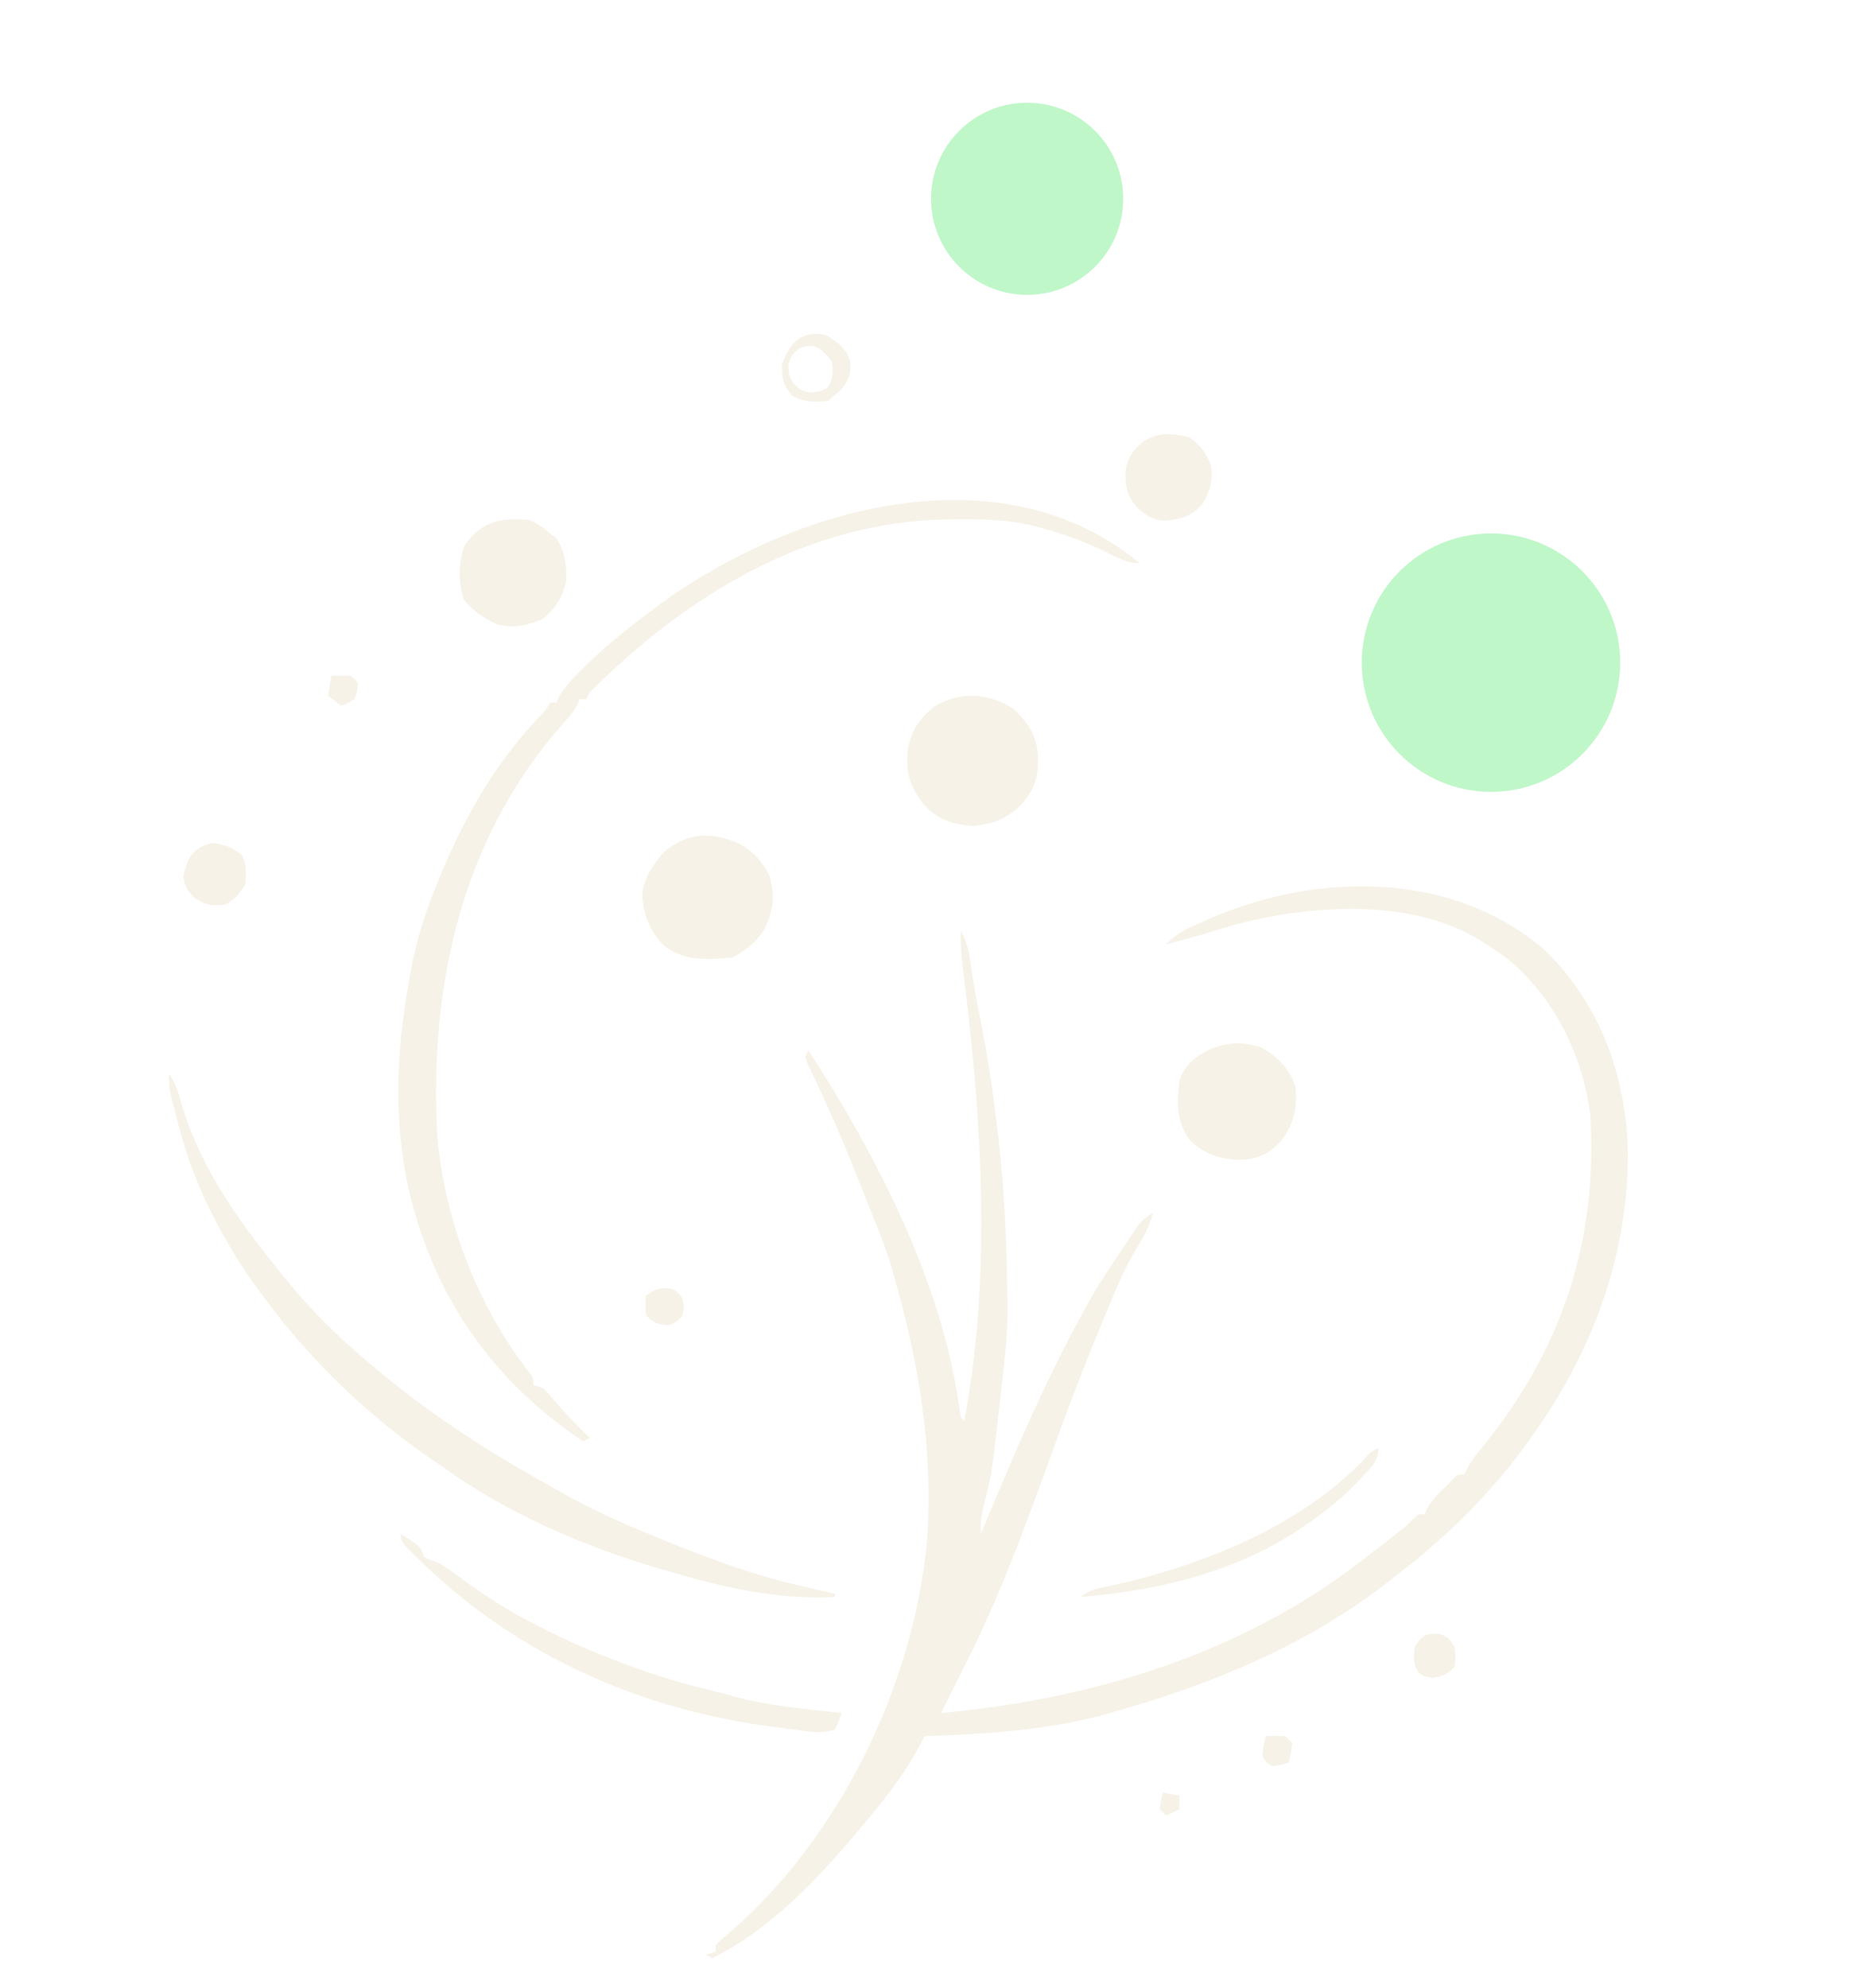
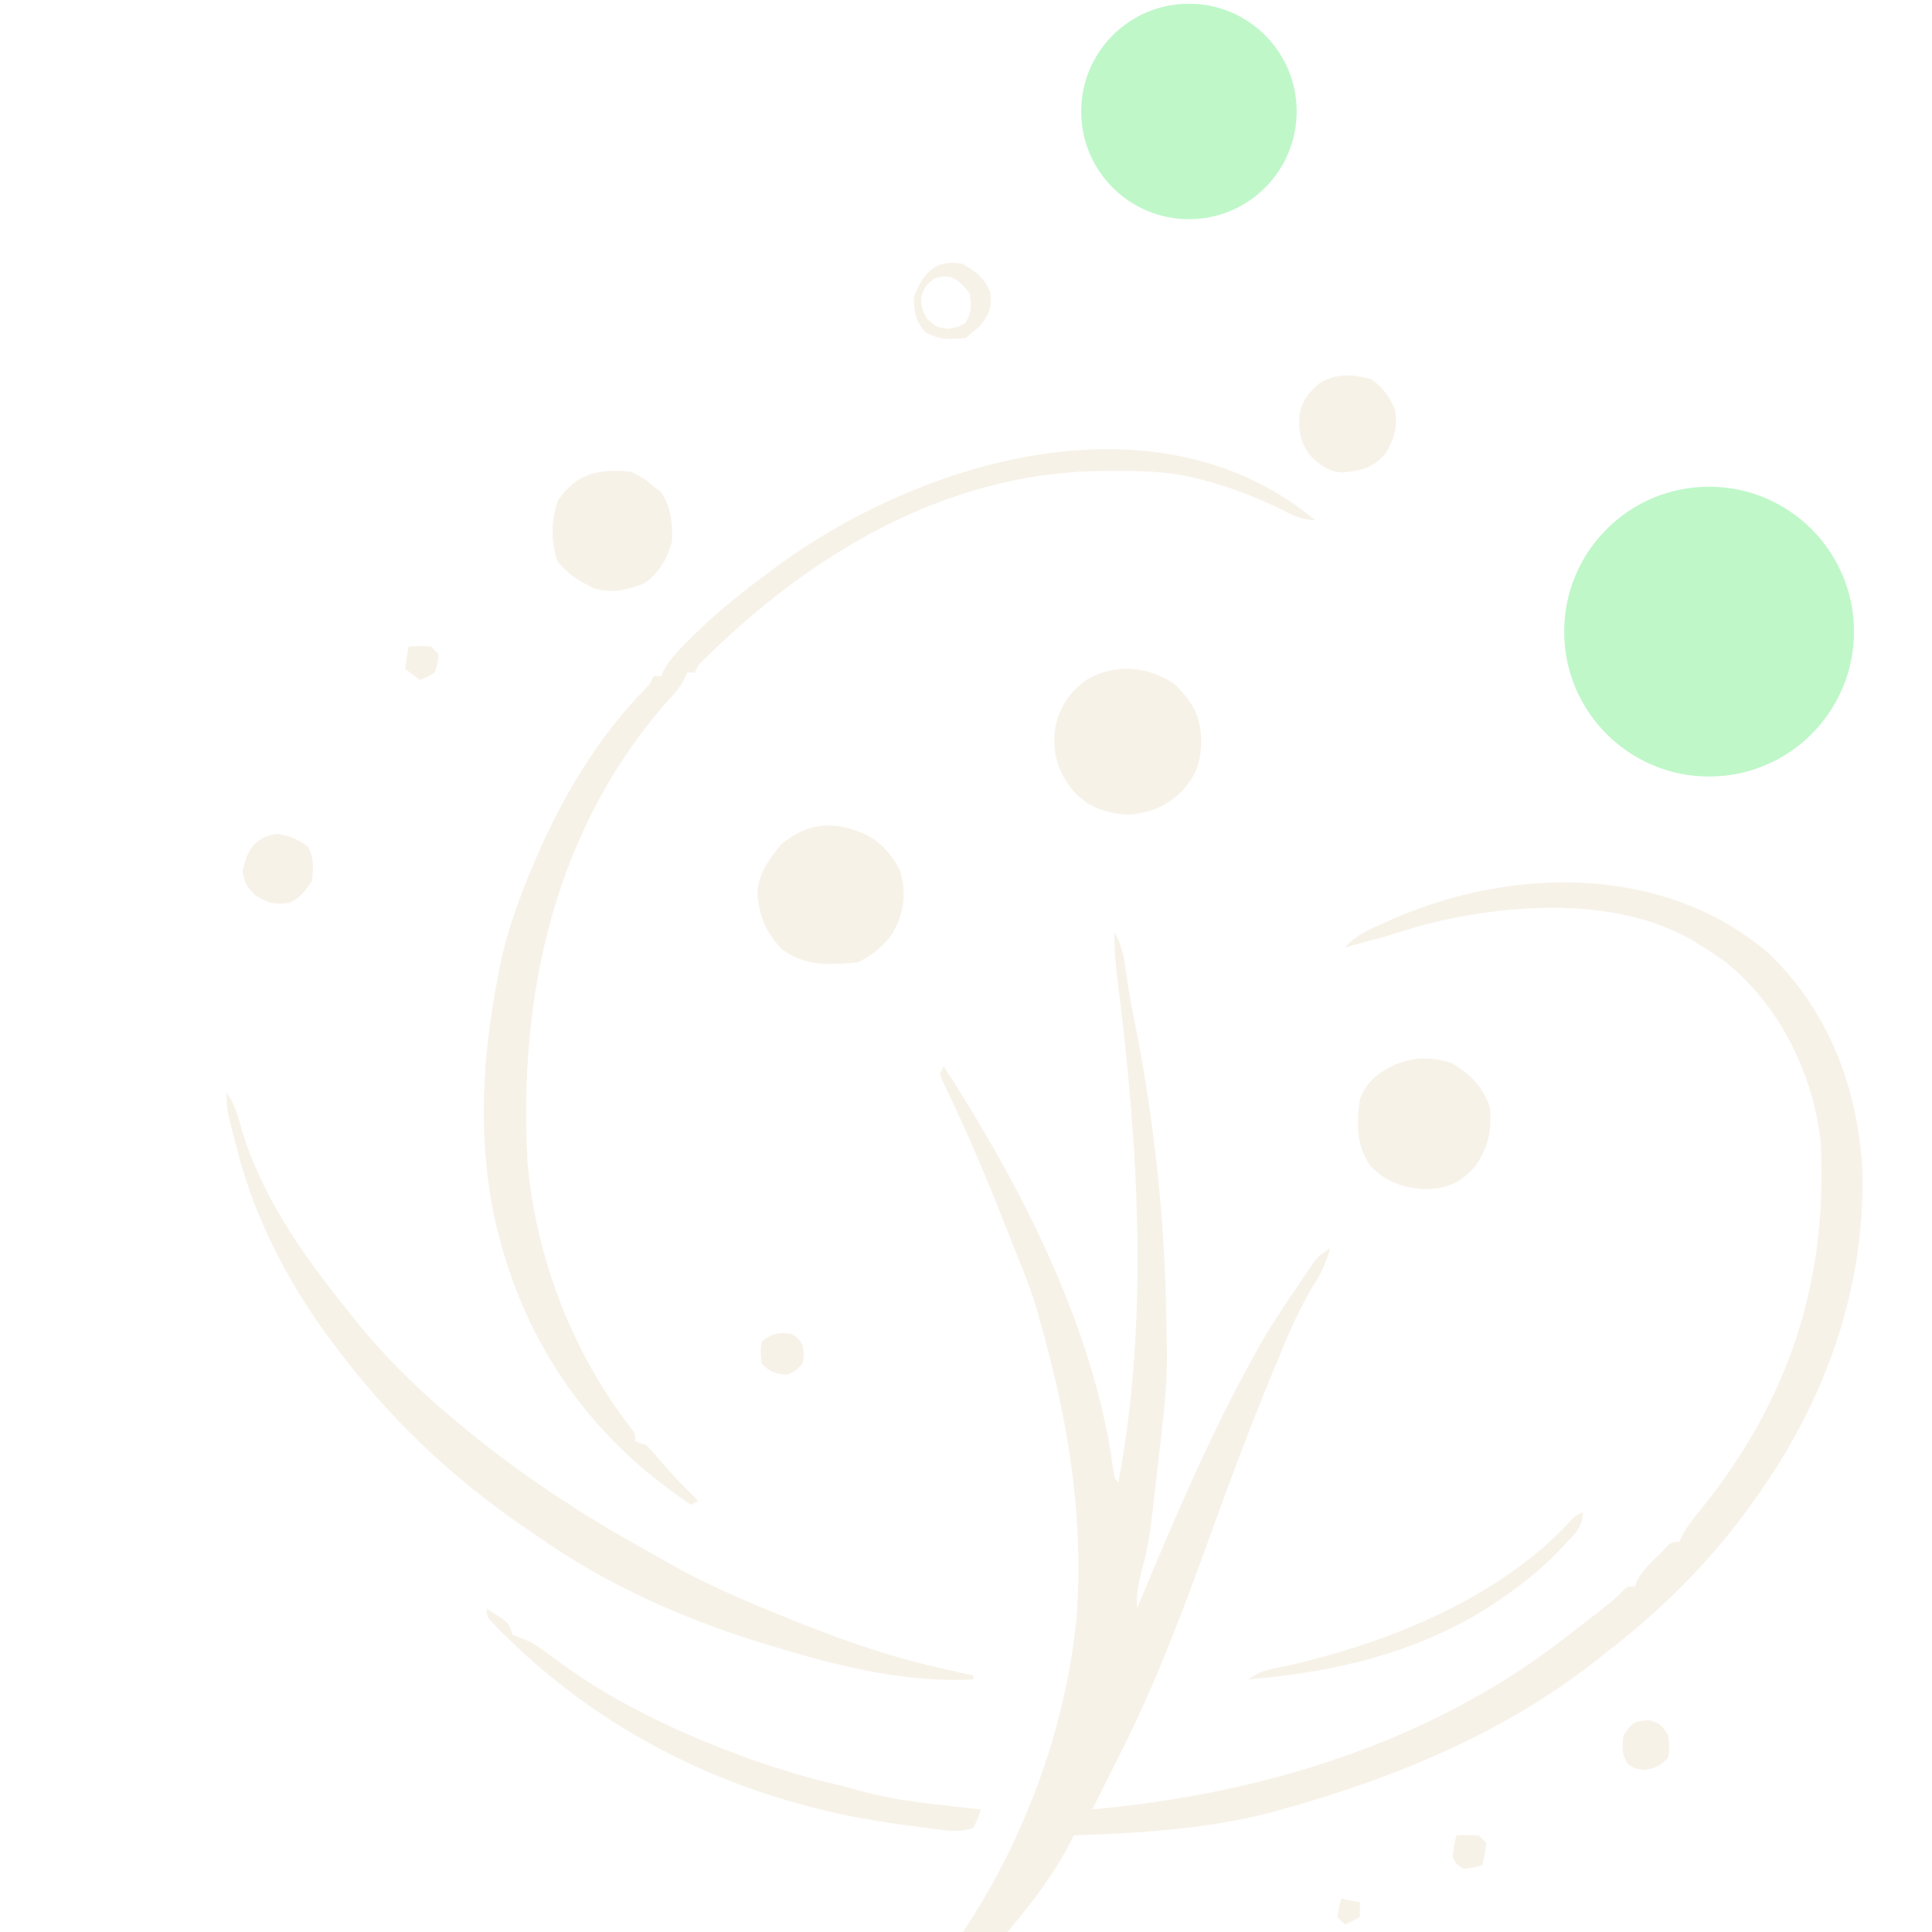
- <svg xmlns="http://www.w3.org/2000/svg" viewBox="-2 1 56 60" role="img" aria-labelledby="loreai-dark-title loreai-dark-desc">
+ <svg xmlns="http://www.w3.org/2000/svg" viewBox="-3 4 52 52" role="img" aria-labelledby="loreai-dark-title loreai-dark-desc">
  <g transform="translate(0 8) scale(0.1)">
    <path d="M0 0 C3.503 1.924 6.408 4.078 7.617 8.004 C7.885 12.149 7.28 13.663 4.562 16.938 C3.717 17.618 2.871 18.299 2 19 C1.67 19.33 1.34 19.66 1 20 C-3.474 20.373 -5.954 20.556 -9.938 18.438 C-12.668 15.21 -13 13.207 -13 9 C-10.612 2.463 -7.255 -1.28 0 0 Z M-7.625 4.062 C-10 6 -10 6 -11.062 8.875 C-11 12 -11 12 -9.438 14.875 C-7 17 -7 17 -3.938 17.5 C-1 17 -1 17 0.875 15.875 C2.555 13.076 2.457 11.202 2 8 C-0.77 4.466 -3.114 2.236 -7.625 4.062 Z " fill="#f7f2e8" transform="translate(229,31)" />
    <path d="M0 0 C3.441 2.489 4.754 4.458 6.5 8.312 C7.136 13.001 6.342 15.934 4 20 C0.616 23.881 -2.801 24.816 -7.785 25.164 C-11.412 24.895 -13.354 23.394 -16 21 C-18.967 17.439 -19.476 14.426 -19.289 9.926 C-18.708 6.055 -16.877 3.767 -14 1.25 C-9.386 -1.634 -5.111 -1.294 0 0 Z " fill="#f7f2e8" transform="translate(339,62)" />
    <path d="M0 0 C-3.854 0 -6.505 -1.574 -9.875 -3.25 C-16.733 -6.55 -23.599 -9.148 -31 -11 C-31.708 -11.178 -32.416 -11.356 -33.145 -11.54 C-40.196 -13.147 -47.038 -13.309 -54.25 -13.25 C-55.449 -13.243 -56.649 -13.235 -57.884 -13.227 C-100.03 -12.715 -136.919 9.717 -166 39 C-166.165 39.33 -166.165 39.33 -167 41 C-167.66 41 -168.32 41 -169 41 C-169.269 41.593 -169.539 42.186 -169.816 42.797 C-171 45 -172.217 46.45 -173.938 48.25 C-204.728 82.937 -214.56 127.795 -212 173 C-209.835 198.132 -199.918 224.211 -184.301 244.172 C-183 246 -183 246 -183 248 C-182.01 248.33 -181.02 248.66 -180 249 C-178.422 250.602 -178.422 250.602 -176.75 252.625 C-173.359 256.631 -169.761 260.342 -166 264 C-166.66 264.33 -167.32 264.66 -168 265 C-196.374 246.155 -214.232 219.575 -221.25 186.188 C-225.411 164.907 -224.092 144.167 -220 123 C-219.785 121.858 -219.569 120.716 -219.348 119.539 C-217.498 110.673 -214.479 102.334 -211 94 C-210.694 93.265 -210.387 92.53 -210.071 91.773 C-202.936 75.02 -193.342 58.742 -180.574 45.645 C-179 44 -179 44 -178 42 C-177.34 42 -176.68 42 -176 42 C-175.789 41.465 -175.577 40.93 -175.359 40.379 C-173.478 37.087 -170.924 34.585 -168.25 31.938 C-167.964 31.653 -167.964 31.653 -166.514 30.212 C-160.419 24.267 -153.838 19.059 -147 14 C-146.569 13.677 -146.569 13.677 -144.387 12.043 C-104.602 -16.803 -41.936 -34.782 0 0 Z " fill="#f7f2e8" transform="translate(324,100)" />
    <path d="M0 0 C3.438 1.812 3.438 1.812 6 4 C6.577 4.412 7.155 4.825 7.75 5.25 C10.627 9.278 11.04 13.839 10.875 18.625 C9.626 23.442 7.649 26.634 3.812 29.812 C-0.804 31.762 -5.323 32.839 -10.219 31.305 C-14.07 29.48 -17.348 27.395 -20 24 C-21.71 18.559 -21.731 13.04 -19.812 7.688 C-14.818 0.281 -8.442 -0.973 0 0 Z " fill="#f7f2e8" transform="translate(140,87)" />
    <path d="M0 0 C2.875 -0.125 2.875 -0.125 6 0 C6.66 0.66 7.32 1.32 8 2 C7.875 4.5 7.875 4.5 7 7 C4.938 8.312 4.938 8.312 3 9 C1.68 8.01 0.36 7.02 -1 6 C-0.67 4.02 -0.34 2.04 0 0 Z " fill="#f7f2e8" transform="translate(80,134)" />
    <path d="M0 0 C2.102 0.664 2.102 0.664 4.227 3.289 C5.255 7.257 5.217 9.722 4.102 13.664 C2.297 15.902 1.003 16.499 -1.801 17.012 C-3.978 17.17 -5.765 17.137 -7.898 16.664 C-10.273 14.472 -11.444 12.603 -12.836 9.727 C-12.935 6.471 -11.562 4.397 -9.898 1.664 C-6.155 -0.832 -4.319 -0.605 0 0 Z " fill="#f7f2e8" transform="translate(406.8984,134.3359)" />
    <path d="M0 0 C4.808 4.762 7.129 8.343 7.312 15.25 C7.239 21.441 5.945 24.898 1.609 29.465 C-2.683 33.361 -6.691 34.786 -12.375 35.312 C-18.605 34.775 -23.126 33.37 -27.375 28.625 C-31.442 23.331 -32.77 18.717 -32 12 C-30.83 6.332 -28.47 2.713 -23.883 -0.809 C-16.447 -5.514 -7.195 -4.797 0 0 Z " fill="#f7f2e8" transform="translate(286,144)" />
    <path d="M0 0 C4.288 2.361 6.62 5.275 8.938 9.562 C10.708 15.908 10.1 20.741 6.969 26.422 C4.546 29.879 1.474 32.357 -2.312 34.25 C-9.678 34.927 -16.659 35.458 -22.762 30.793 C-27.146 26.431 -29.036 21.679 -29.477 15.52 C-29.093 10.22 -26.285 6.433 -23 2.438 C-15.534 -3.639 -8.513 -3.877 0 0 Z " fill="#f7f2e8" transform="translate(203.3125,184.75)" />
    <path d="M0 0 C3.599 0.578 5.623 1.362 8.5 3.562 C10.05 6.663 9.79 9.141 9.5 12.562 C7.704 15.316 6.447 17.089 3.5 18.562 C-0.636 19.127 -2.26 18.709 -5.875 16.5 C-8.5 13.562 -8.5 13.562 -9.188 10.125 C-8.1 4.489 -6.075 0.976 0 0 Z " fill="#f7f2e8" transform="translate(44.5,184.4375)" />
    <path d="M0 0 C16.421 15.432 24.579 36.813 25.59 59.078 C26.402 91.377 15.146 121.797 -3.656 147.754 C-4.419 148.815 -5.183 149.876 -5.969 150.969 C-16.53 165.208 -29.539 178.052 -43.656 188.754 C-44.524 189.45 -45.391 190.146 -46.285 190.863 C-71.118 210.342 -100.47 222.389 -130.656 230.754 C-131.748 231.062 -132.84 231.37 -133.965 231.688 C-151.038 236.063 -169.099 237.153 -186.656 237.754 C-186.922 238.308 -187.187 238.863 -187.461 239.434 C-191.834 247.922 -197.537 255.467 -203.656 262.754 C-203.881 263.024 -203.881 263.024 -205.021 264.392 C-217.846 279.757 -232.414 295.7 -250.656 304.754 C-251.316 304.424 -251.976 304.094 -252.656 303.754 C-251.666 303.424 -250.676 303.094 -249.656 302.754 C-249.656 302.094 -249.656 301.434 -249.656 300.754 C-248.152 299.273 -248.152 299.273 -246.094 297.566 C-212.38 268.761 -189.86 222.388 -185.839 178.448 C-183.936 150.443 -188.491 124.355 -196.219 97.566 C-196.404 96.92 -196.59 96.274 -196.781 95.608 C-198.125 91.109 -199.793 86.782 -201.565 82.434 C-202.695 79.659 -203.791 76.872 -204.883 74.082 C-209.491 62.383 -214.278 50.835 -219.696 39.483 C-220.099 38.625 -220.502 37.767 -220.918 36.883 C-221.279 36.131 -221.639 35.379 -222.01 34.604 C-222.224 33.993 -222.437 33.383 -222.656 32.754 C-222.326 32.094 -221.996 31.434 -221.656 30.754 C-201.093 62.561 -181.346 100.65 -176.125 138.617 C-175.656 141.754 -175.656 141.754 -174.656 142.754 C-166.429 99.515 -169.257 52.454 -174.691 9.045 C-175.29 4.25 -175.839 -0.4 -175.656 -5.246 C-173.726 -1.917 -173.168 1.083 -172.656 4.879 C-172.098 8.779 -171.521 12.646 -170.719 16.504 C-168.054 29.403 -166.02 42.358 -164.531 55.441 C-164.446 56.183 -164.36 56.925 -164.272 57.689 C-162.524 73.037 -161.835 88.307 -161.656 103.754 C-161.63 104.703 -161.604 105.652 -161.577 106.629 C-161.421 114.964 -162.293 123.116 -163.255 131.381 C-163.531 133.749 -163.795 136.119 -164.059 138.488 C-166.377 159.068 -166.377 159.068 -168.781 168.191 C-169.541 171.284 -169.732 173.616 -169.656 176.754 C-169.386 176.102 -169.115 175.451 -168.837 174.78 C-159.365 152.02 -149.68 129.305 -137.656 107.754 C-137.161 106.866 -136.666 105.978 -136.156 105.062 C-133.008 99.634 -129.489 94.446 -125.969 89.254 C-125.493 88.546 -125.016 87.838 -124.526 87.109 C-124.298 86.777 -124.298 86.777 -123.145 85.098 C-122.738 84.501 -122.331 83.905 -121.911 83.291 C-120.656 81.754 -120.656 81.754 -117.656 79.754 C-118.679 83.641 -120.198 86.717 -122.348 90.066 C-126.272 96.529 -129.107 103.405 -131.969 110.379 C-132.54 111.758 -133.112 113.137 -133.684 114.515 C-139.397 128.347 -144.624 142.346 -149.703 156.422 C-157.088 176.881 -164.713 197.379 -174.656 216.754 C-175.932 219.293 -177.2 221.836 -178.469 224.379 C-179.079 225.6 -179.69 226.822 -180.301 228.043 C-180.748 228.938 -181.195 229.832 -181.656 230.754 C-136.327 226.659 -91.007 212.952 -54.656 184.754 C-54.071 184.303 -53.487 183.852 -52.884 183.388 C-41.425 174.541 -41.425 174.541 -38.875 171.93 C-37.656 170.754 -37.656 170.754 -35.656 170.754 C-35.429 170.197 -35.202 169.64 -34.969 169.066 C-33.289 166.107 -31.115 164.093 -28.656 161.754 C-28.099 161.156 -27.543 160.558 -26.969 159.941 C-25.656 158.754 -25.656 158.754 -23.656 158.754 C-23.402 158.189 -23.148 157.625 -22.887 157.043 C-21.496 154.456 -19.843 152.39 -17.969 150.129 C5.807 120.709 16.461 88.555 14.344 50.754 C12.234 32.517 3.303 14.409 -11.109 2.773 C-13.575 1 -16.072 -0.651 -18.656 -2.246 C-18.968 -2.441 -18.968 -2.441 -20.543 -3.426 C-41.455 -15.129 -70.231 -13.061 -92.637 -7.262 C-95.996 -6.309 -99.325 -5.289 -102.656 -4.246 C-104.779 -3.653 -106.903 -3.069 -109.031 -2.496 C-109.926 -2.254 -110.82 -2.011 -111.742 -1.762 C-112.374 -1.592 -113.005 -1.421 -113.656 -1.246 C-110.414 -4.776 -106.737 -6.281 -102.406 -8.184 C-101.603 -8.537 -100.799 -8.89 -99.972 -9.254 C-67.861 -23.001 -27.638 -23.37 0 0 Z " fill="#f7f2e8" transform="translate(445.6562,216.2461)" />
    <path d="M0 0 C4.999 2.817 8.605 6.441 10.438 11.938 C10.978 18.318 10.084 22.621 6.438 27.938 C2.524 32.215 -0.614 33.685 -6.258 34.008 C-12.332 33.823 -17.173 32.327 -21.562 27.938 C-25.633 22.263 -25.42 16.687 -24.562 9.938 C-22.823 5.072 -19.722 2.748 -15.188 0.5 C-9.741 -1.592 -5.62 -1.676 0 0 Z " fill="#f7f2e8" transform="translate(360.5625,246.0625)" />
    <path d="M0 0 C1.836 2.754 2.627 4.942 3.495 8.089 C8.757 26.975 19.836 42.875 32 58 C32.675 58.861 33.351 59.722 34.047 60.609 C41.793 70.333 50.467 79.026 60 87 C60.761 87.65 61.521 88.299 62.305 88.969 C78.282 102.372 95.613 113.765 113.863 123.816 C115.745 124.859 117.61 125.924 119.473 127 C129.017 132.383 138.987 136.634 149.125 140.75 C149.797 141.024 150.469 141.298 151.161 141.581 C164.321 146.929 177.55 151.696 191.438 154.812 C191.904 154.92 191.904 154.92 194.268 155.467 C196.51 155.984 198.754 156.495 201 157 C201 157.33 201 157.66 201 158 C183.659 158.952 166.511 154.916 150 150 C149.109 149.742 148.218 149.483 147.3 149.217 C124.735 142.577 102.19 132.736 83 119 C81.866 118.227 80.73 117.456 79.594 116.688 C60.158 103.38 42.983 86.934 29 68 C28.367 67.162 27.734 66.324 27.082 65.461 C16.395 50.836 7.467 33.589 3 16 C2.723 14.966 2.446 13.932 2.16 12.867 C0 4.605 0 4.605 0 0 Z " fill="#f7f2e8" transform="translate(31,254)" />
    <path d="M0 0 C1.812 1.188 1.812 1.188 3 3 C3.438 5.5 3.438 5.5 3 8 C1.312 9.875 1.312 9.875 -1 11 C-4.37 10.759 -5.588 10.412 -8 8 C-8.312 5 -8.312 5 -8 2 C-4.767 -0.155 -3.748 -0.469 0 0 Z " fill="#f7f2e8" transform="translate(183,319)" />
    <path d="M0 0 C0 4.092 -2.095 5.783 -4.75 8.625 C-5.244 9.157 -5.739 9.689 -6.248 10.237 C-11.32 15.549 -16.902 19.909 -23 24 C-23.898 24.603 -24.797 25.207 -25.723 25.828 C-45.368 38.096 -67.227 43.119 -90 45 C-87.25 43.167 -86.082 42.656 -82.992 42.062 C-55.08 36.296 -22.976 23.902 -3.234 2.277 C-2 1 -2 1 0 0 Z " fill="#f7f2e8" transform="translate(396,367)" />
    <path d="M0 0 C5.875 3.625 5.875 3.625 7 7 C8.665 7.671 10.332 8.336 12 9 C14.788 10.805 17.446 12.787 20.125 14.75 C26.539 19.359 32.941 23.438 40 27 C40.888 27.459 41.775 27.918 42.69 28.391 C49.836 32.045 57.067 35.199 64.562 38.062 C65.126 38.278 65.126 38.278 67.977 39.371 C76.89 42.72 85.824 45.387 95.091 47.542 C96.735 47.936 98.363 48.39 99.988 48.855 C110.708 51.912 121.955 52.75 133 54 C132.187 56.438 132.187 56.438 131 59 C127.26 60.247 124.199 59.741 120.375 59.25 C119.997 59.202 119.997 59.202 118.083 58.962 C115.72 58.655 113.36 58.332 111 58 C110.3 57.902 109.599 57.804 108.878 57.703 C69.567 51.988 33.5 35.32 5.188 7.438 C4.665 6.925 4.143 6.412 3.604 5.883 C0 2.246 0 2.246 0 0 Z " fill="#f7f2e8" transform="translate(101,393)" />
    <path d="M0 0 C2.875 0.938 2.875 0.938 4.875 3.938 C5.25 6.938 5.25 6.938 4.875 9.938 C2.758 12.29 1.435 12.856 -1.688 13.312 C-4.125 12.938 -4.125 12.938 -5.938 11.812 C-7.703 9.024 -7.587 7.17 -7.125 3.938 C-4.919 0.628 -4.019 -0.08 0 0 Z " fill="#f7f2e8" transform="translate(414.125,423.0625)" />
    <path d="M0 0 C2.875 -0.125 2.875 -0.125 6 0 C6.66 0.66 7.32 1.32 8 2 C7.625 5.125 7.625 5.125 7 8 C4.688 8.688 4.688 8.688 2 9 C0.125 7.938 0.125 7.938 -1 6 C-0.688 2.812 -0.688 2.812 0 0 Z " fill="#f7f2e8" transform="translate(362,454)" />
    <path d="M0 0 C1.65 0.33 3.3 0.66 5 1 C5 2.32 5 3.64 5 5 C4.34 5.33 4.34 5.33 1 7 C0.34 6.34 -0.32 5.68 -1 5 C-0.625 2.375 -0.625 2.375 0 0 Z " fill="#f7f2e8" transform="translate(331,471)" />
  </g>
  <g fill="#bff7c9">
    <circle cx="29" cy="7" r="2.9" />
    <circle cx="43" cy="21" r="3.9" />
  </g>
</svg>
